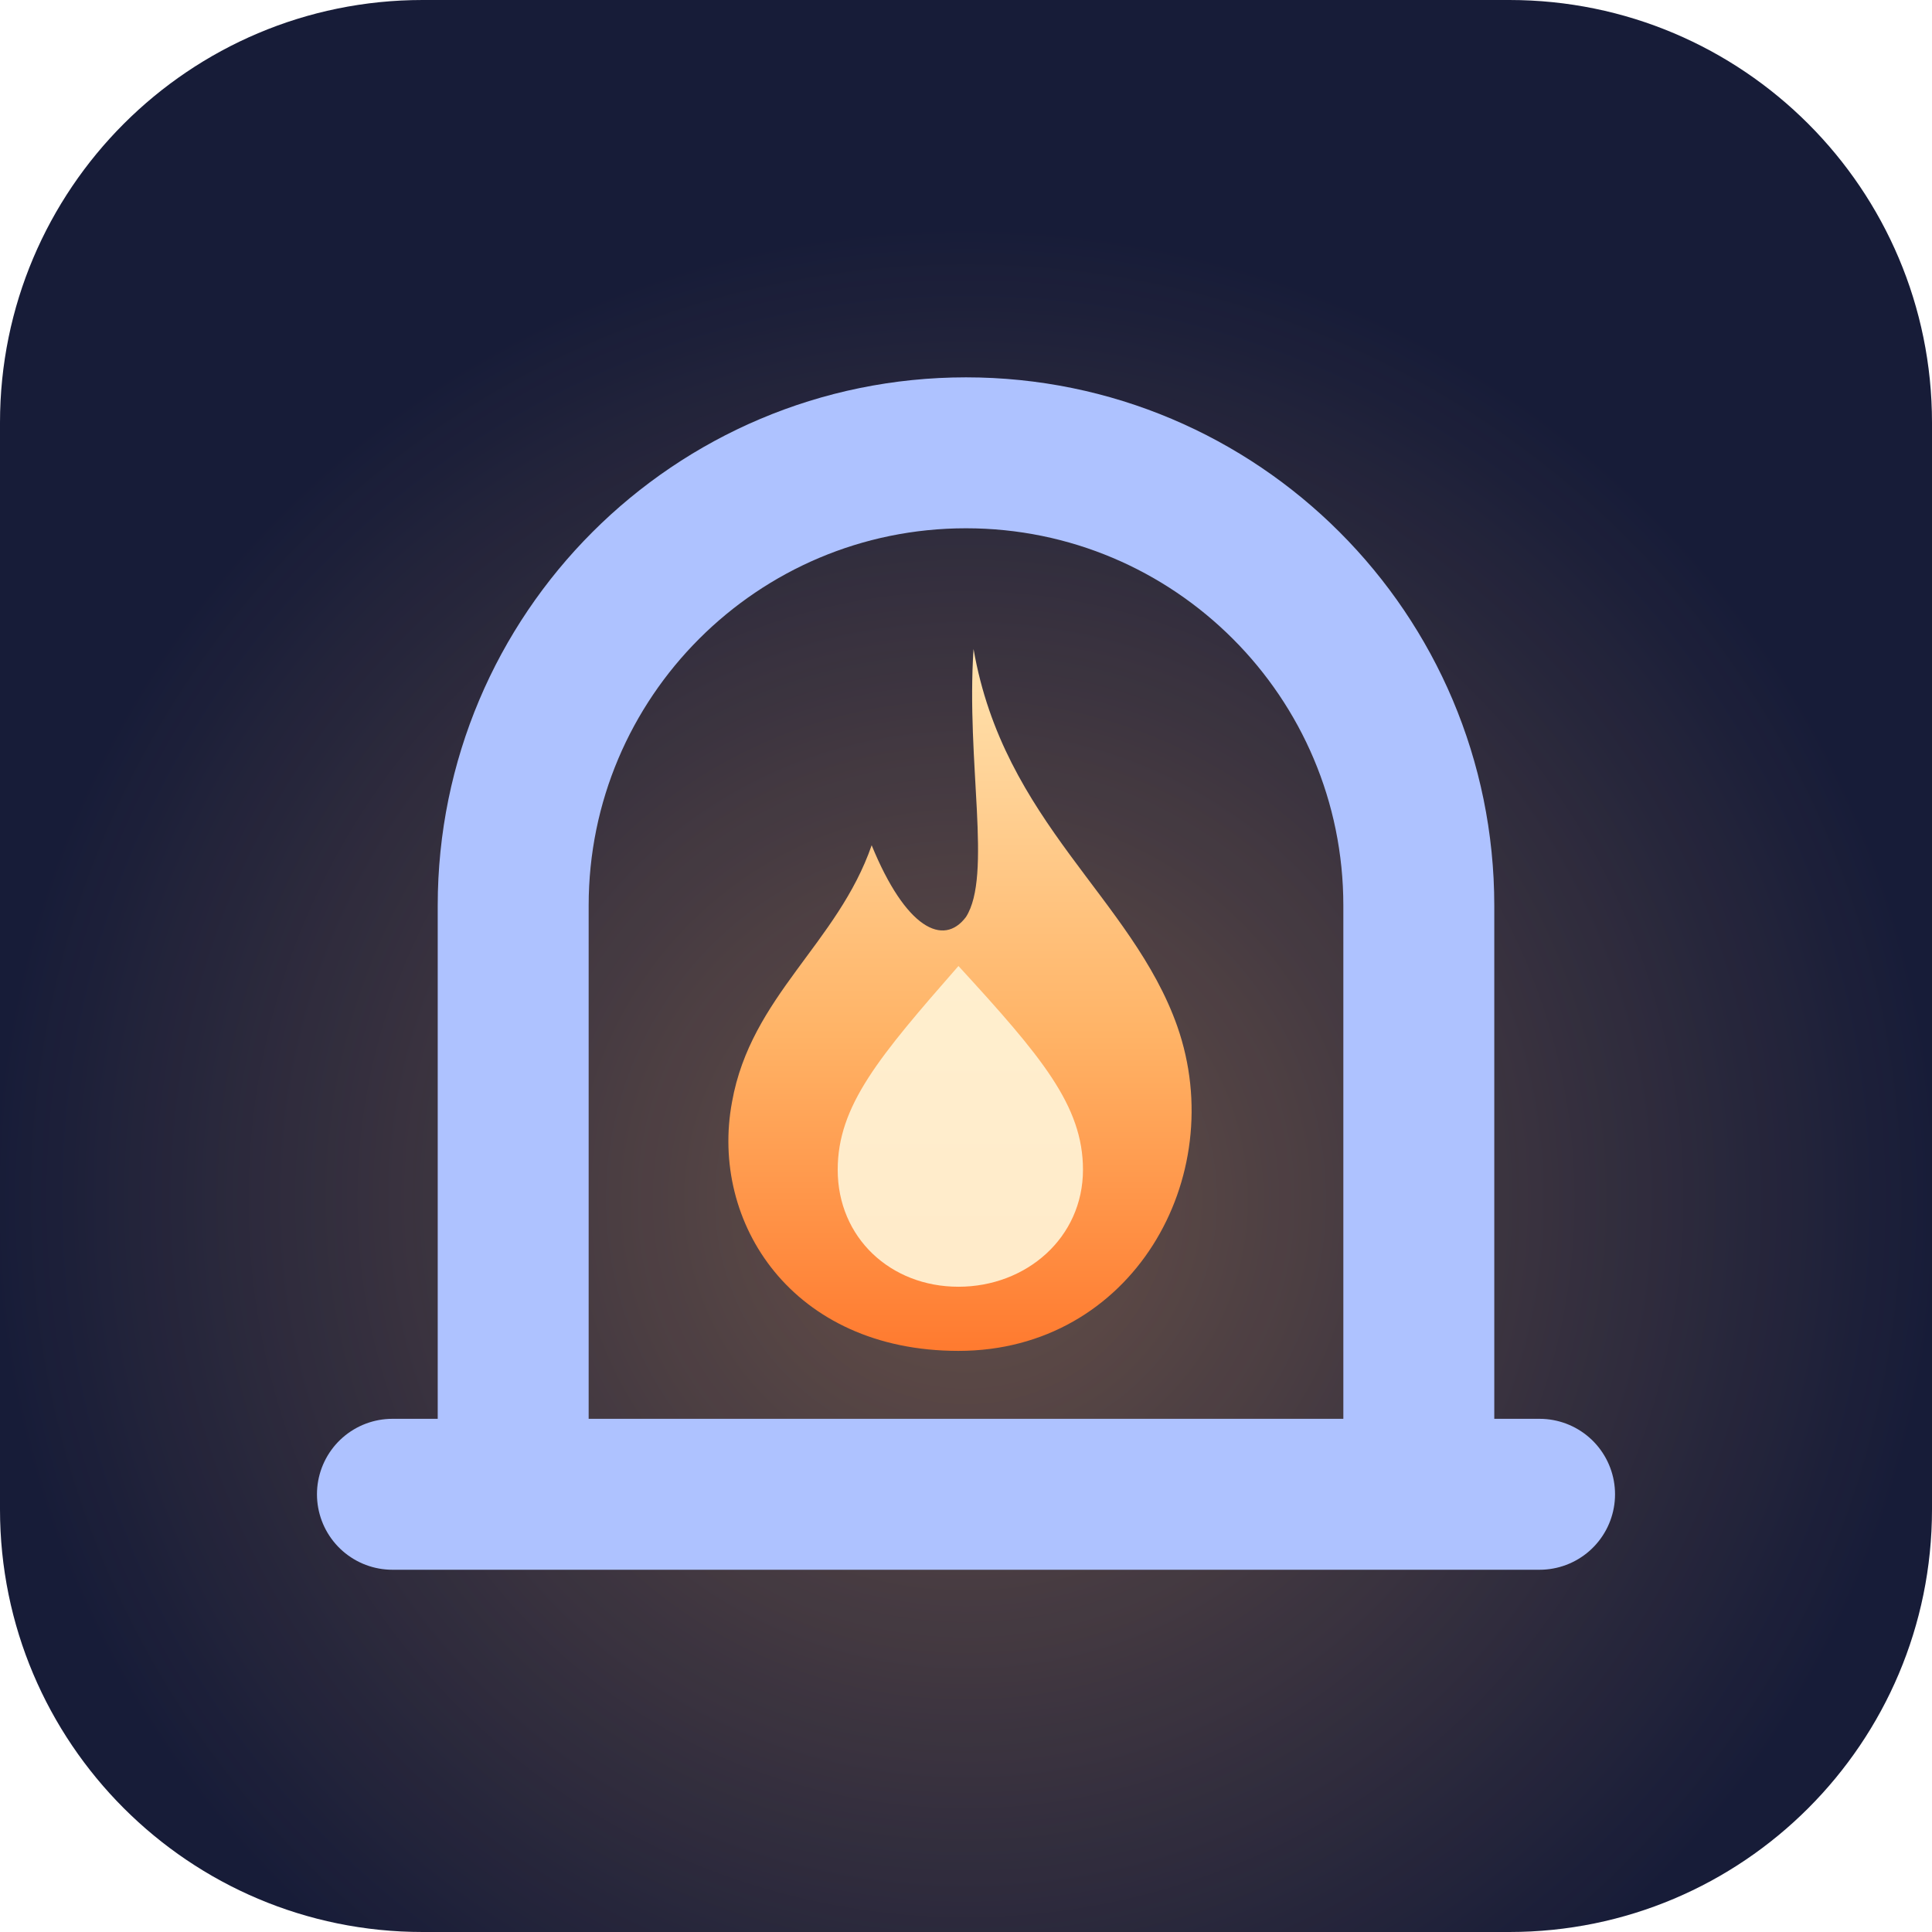
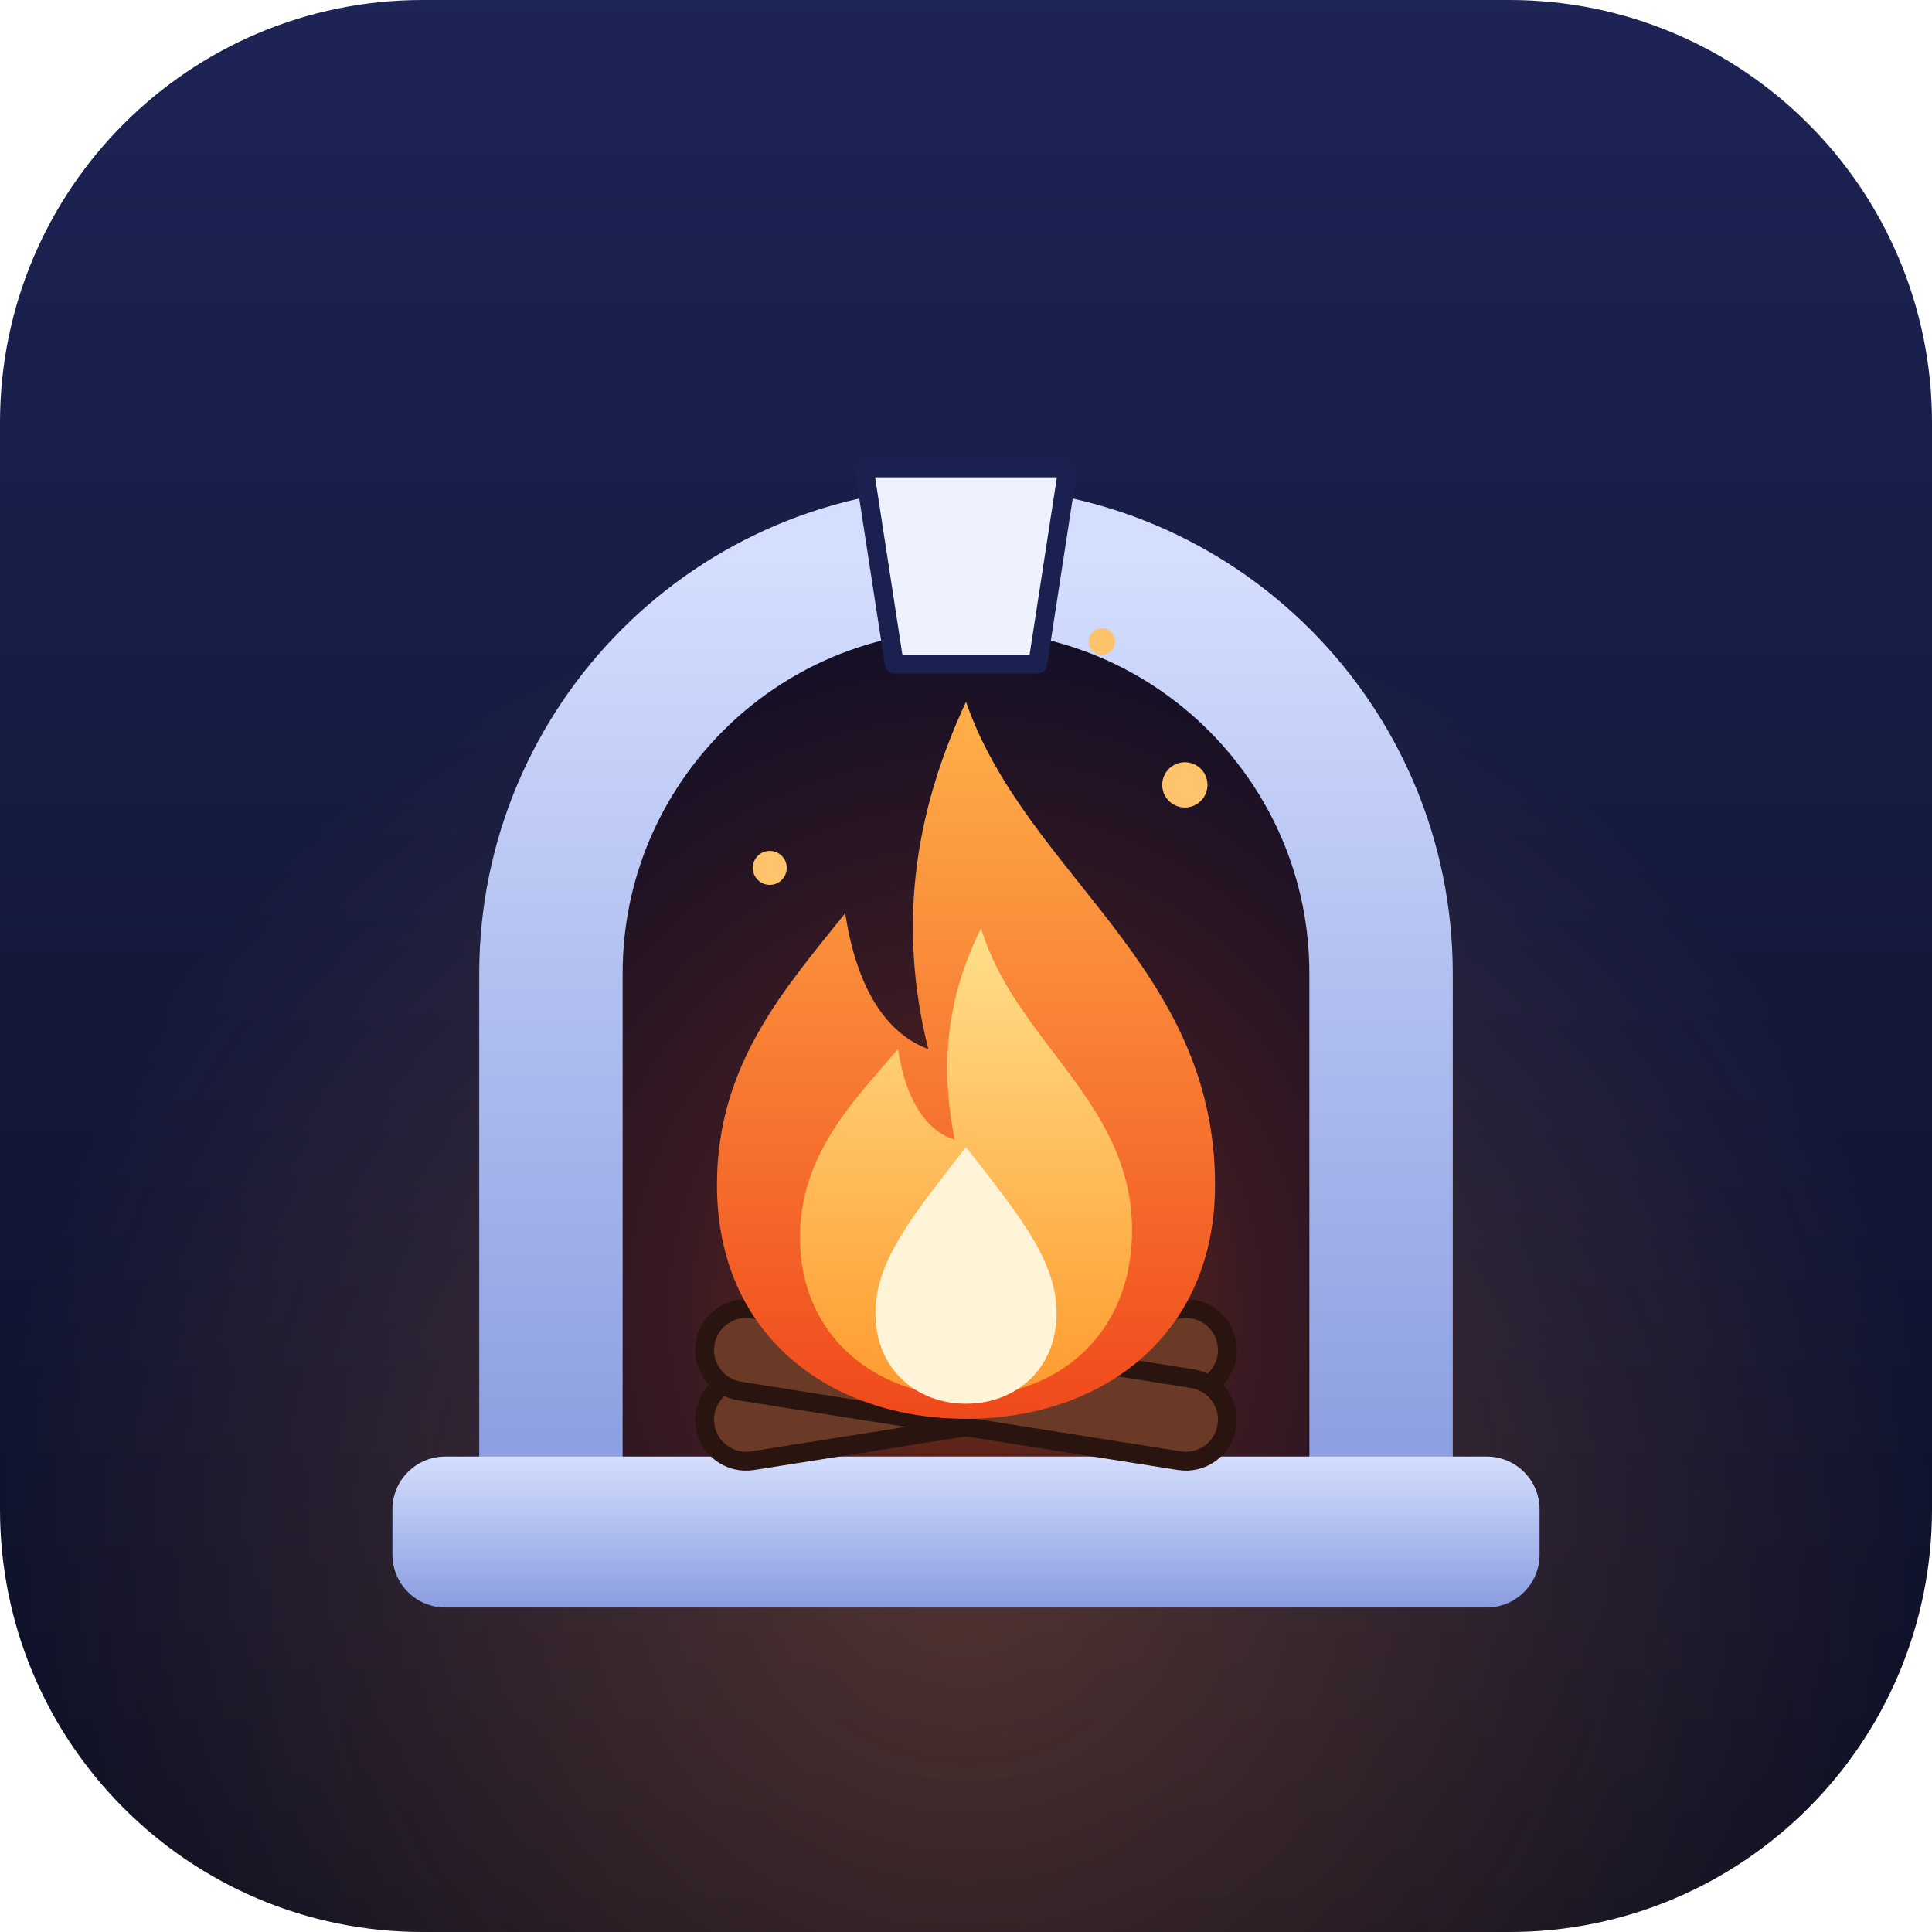
<svg xmlns="http://www.w3.org/2000/svg" viewBox="0 0 512 512" width="512" height="512">
  <defs>
-     <linearGradient id="fire" x1="0" y1="0" x2="0" y2="1">
-       <stop offset="0" stop-color="#ffe3b0" />
-       <stop offset="0.55" stop-color="#ffb366" />
-       <stop offset="1" stop-color="#ff7a2f" />
+     <linearGradient id="sky" x1="0" y1="0" x2="0" y2="1">
+       <stop offset="0" stop-color="#1d2456" />
+       <stop offset="1" stop-color="#0b0e22" />
    </linearGradient>
-     <radialGradient id="glow" cx="0.5" cy="0.62" r="0.5">
-       <stop offset="0" stop-color="#ffb366" stop-opacity="0.35" />
-       <stop offset="1" stop-color="#ffb366" stop-opacity="0" />
+     <linearGradient id="stone" x1="0" y1="0" x2="0" y2="1">
+       <stop offset="0" stop-color="#d4defe" />
+       <stop offset="1" stop-color="#8a9de0" />
+     </linearGradient>
+     <radialGradient id="box" cx="0.5" cy="0.82" r="0.75">
+       <stop offset="0" stop-color="#7a2c14" />
+       <stop offset="0.45" stop-color="#3a1a22" />
+       <stop offset="1" stop-color="#140f26" />
    </radialGradient>
+     <radialGradient id="spill" cx="0.5" cy="0.8" r="0.5">
+       <stop offset="0" stop-color="#ff8a3d" stop-opacity="0.28" />
+       <stop offset="1" stop-color="#ff8a3d" stop-opacity="0" />
+     </radialGradient>
+     <linearGradient id="outer" x1="0" y1="0" x2="0" y2="1">
+       <stop offset="0" stop-color="#ffb04a" />
+       <stop offset="1" stop-color="#f0491c" />
+     </linearGradient>
+     <linearGradient id="inner" x1="0" y1="0" x2="0" y2="1">
+       <stop offset="0" stop-color="#ffe08a" />
+       <stop offset="1" stop-color="#ff9a2e" />
+     </linearGradient>
  </defs>
-   <rect width="512" height="512" rx="112" fill="#171c38" />
-   <rect width="512" height="512" rx="112" fill="url(#glow)" />
-   <g fill="none" stroke="#aec2ff" stroke-width="40" stroke-linecap="round">
-     <path d="M136 376 V240 A120 120 0 0 1 376 240 V376" />
-     <path d="M104 396 H408" />
+   <rect width="512" height="512" rx="112" fill="url(#sky)" />
+   <rect width="512" height="512" rx="112" fill="url(#spill)" />
+   <path d="M146 392V258a110 110 0 0 1 220 0v134z" fill="url(#box)" />
+   <path d="M146 392V258a110 110 0 0 1 220 0v134" fill="none" stroke="url(#stone)" stroke-width="38" />
+   <path d="M229 124h54l-8 52h-38z" fill="#eef2ff" stroke="#1a2050" stroke-width="5" stroke-linejoin="round" />
+   <rect x="104" y="386" width="304" height="40" rx="14" fill="url(#stone)" />
+   <g fill="#6b3a26" stroke="#2a1410" stroke-width="5">
+     <rect x="186" y="356" width="140" height="22" rx="11" transform="rotate(-9 256 367)" />
+     <rect x="186" y="356" width="140" height="22" rx="11" transform="rotate(9 256 367)" />
  </g>
-   <path d="M258 172 C266 218 300 238 312 272 C326 312 300 358 254 358 C210 358 188 324 194 292 C199 264 222 250 231 224 C240 246 250 251 256 243 C263 232 256 202 258 172 Z" fill="url(#fire)" />
-   <path d="M254 256 C276 280 287 293 287 310 C287 328 272 341 254 341 C236 341 222 328 222 310 C222 293 233 280 254 256 Z" fill="#fff3d6" opacity="0.92" />
+   <path d="M256 186c16 46 66 70 66 128c0 40-30 62-66 62s-66-22-66-62c0-32 18-52 34-72c3 20 11 32 22 36c-8-32-4-62 10-92z" fill="url(#outer)" />
+   <path d="M260 246c9 30 40 46 40 80c0 28-20 44-44 44s-44-16-44-42c0-22 14-36 26-50c2 14 8 22 15 24c-4-20-2-38 7-56z" fill="url(#inner)" />
+   <path d="M256 304c14 18 24 30 24 44c0 15-11 24-24 24s-24-9-24-24c0-14 10-26 24-44z" fill="#fff4d8" />
+   <g fill="#ffc46b">
+     <circle cx="314" cy="208" r="6" />
+     <circle cx="204" cy="230" r="4.5" />
+     <circle cx="292" cy="170" r="3.5" />
+   </g>
</svg>
